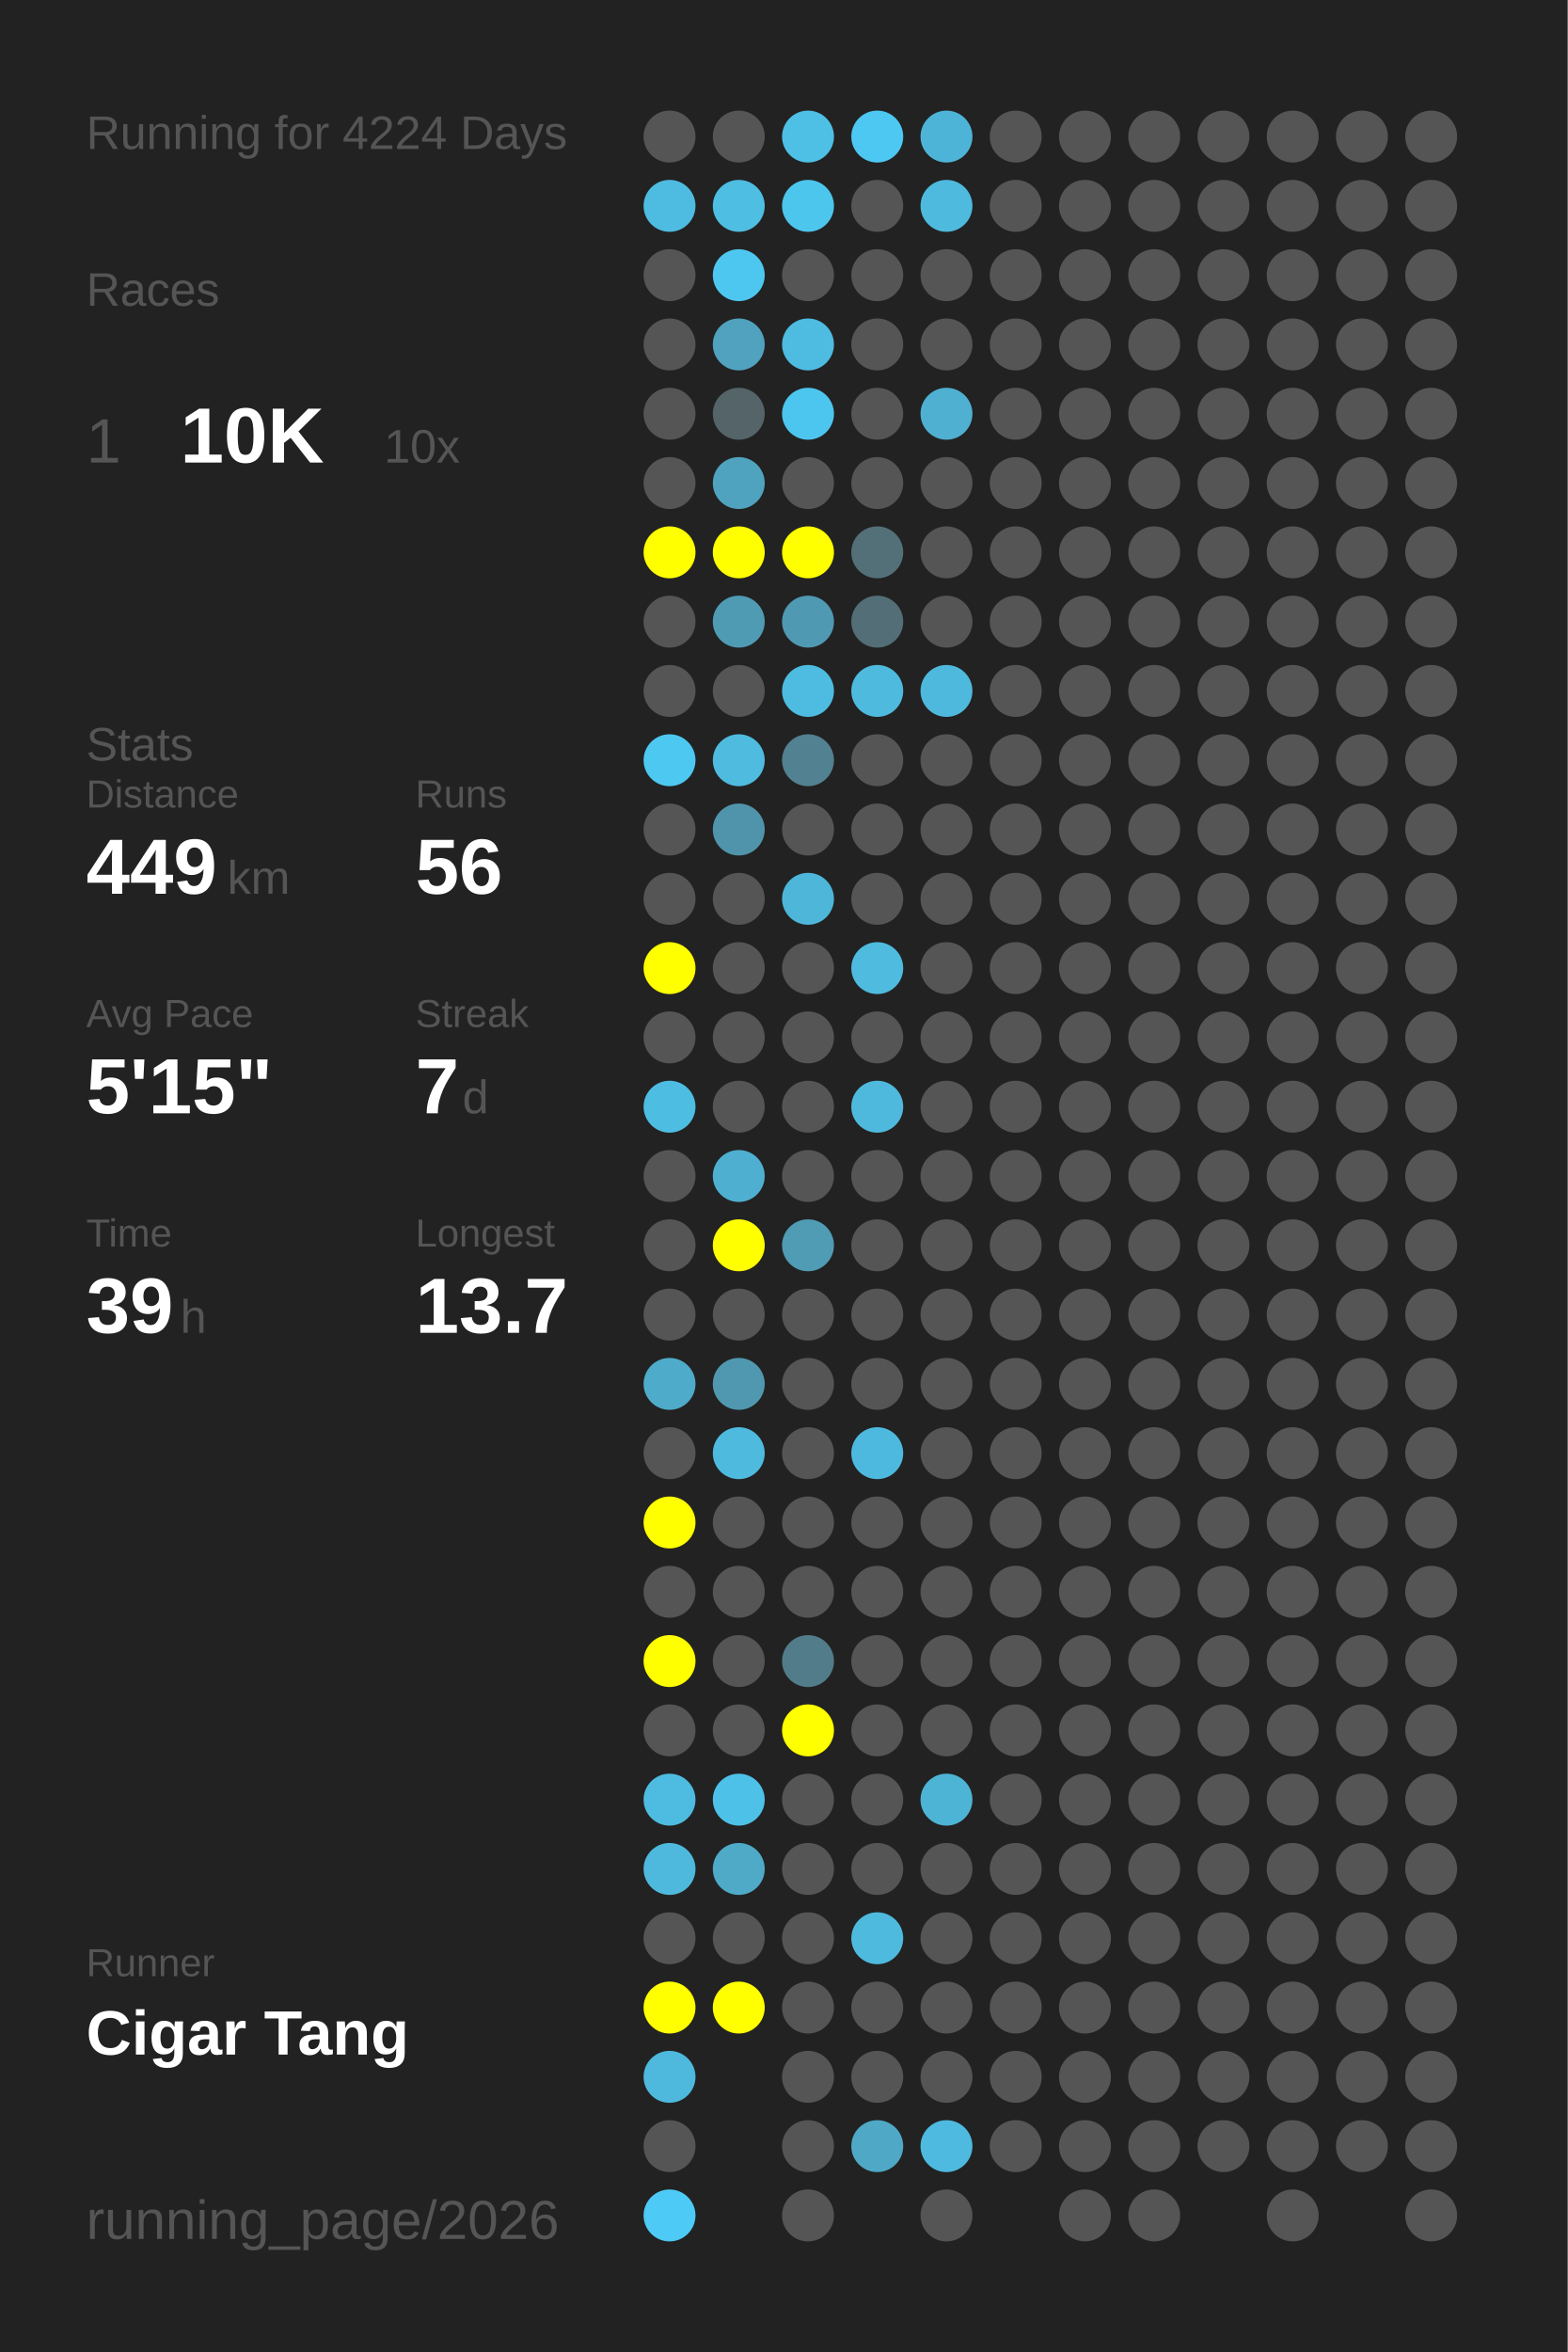
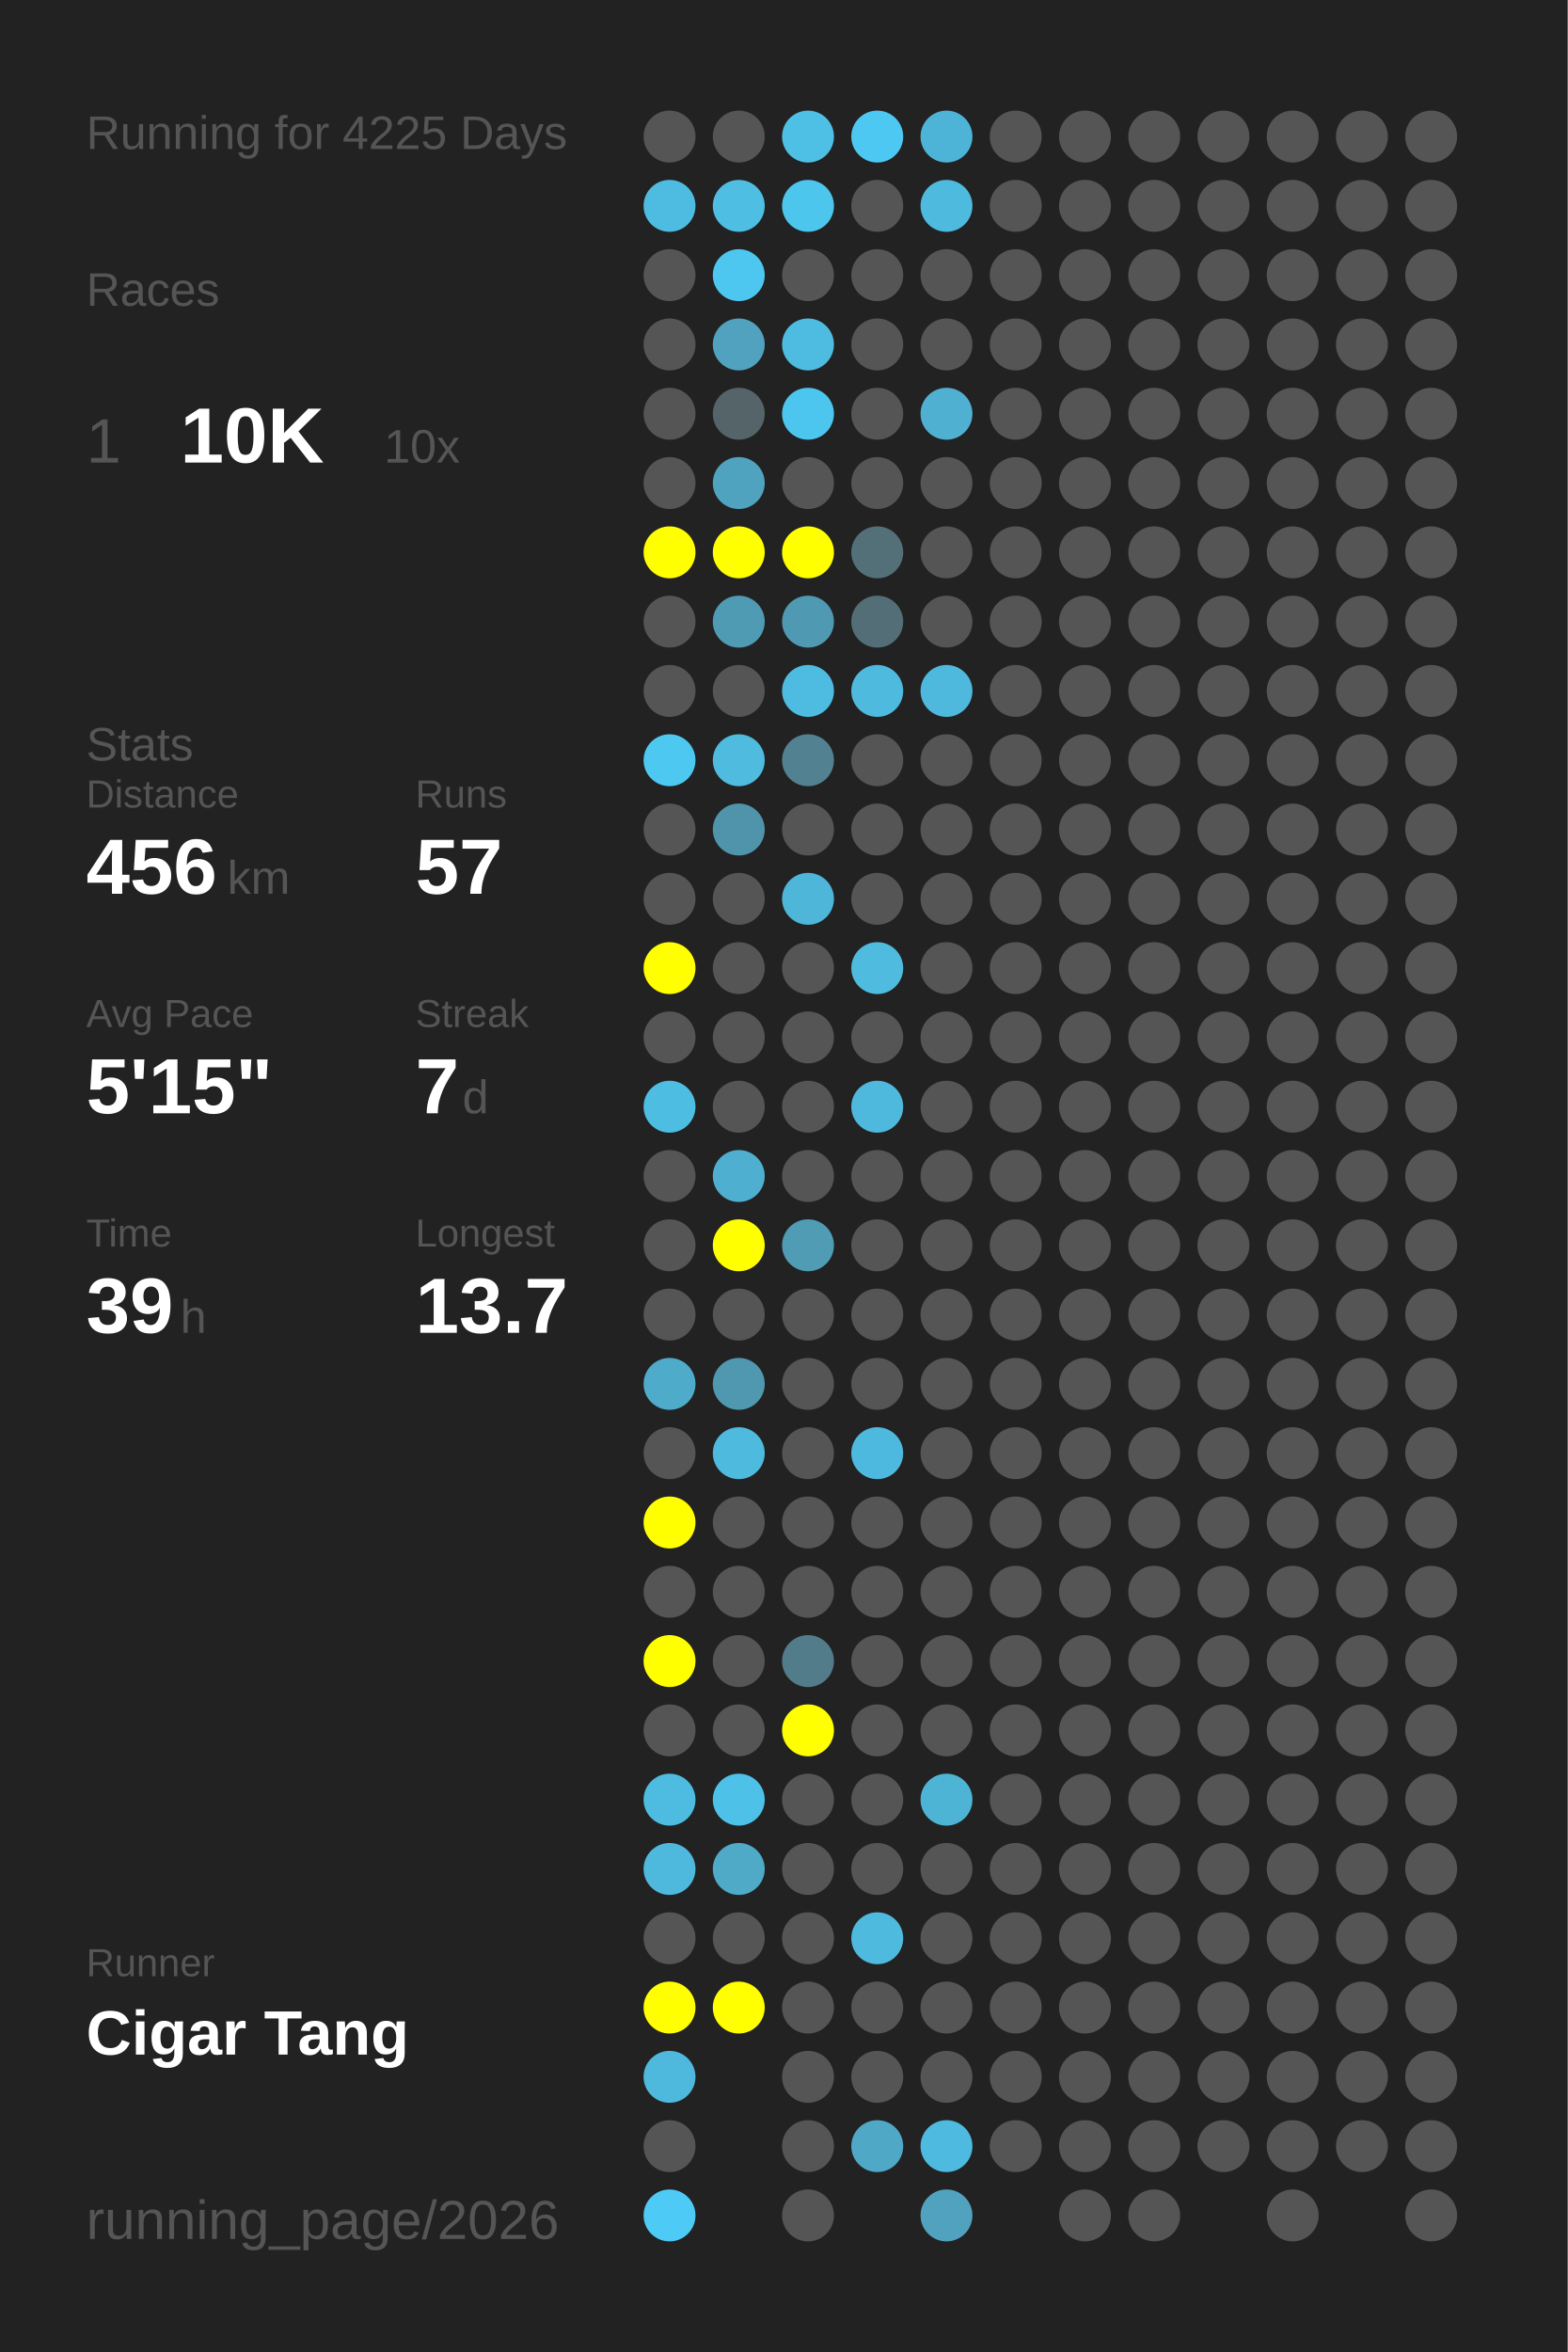
<svg xmlns="http://www.w3.org/2000/svg" baseProfile="full" height="300mm" version="1.1" viewBox="0,0,200,300" width="200mm">
  <defs />
  <rect fill="#222222" height="300" width="200" x="0" y="0" />
-   <text fill="#555555" style="font-size:6px; font-family:Arial;" x="11" y="19">Running for 4224 Days</text>
+   <text fill="#555555" style="font-size:6px; font-family:Arial;" x="11" y="19">Running for 4225 Days</text>
  <text fill="#555555" style="font-size:6px; font-family:Arial;" x="11" y="39">Races</text>
  <text fill="#555555" style="font-size:8px; font-family:Arial;" x="11" y="59">1</text>
  <text fill="#FFFFFF" style="font-size:10px; font-family:Arial; font-weight:bold;" x="23" y="59">10K</text>
  <text fill="#555555" style="font-size:6px; font-family:Arial;" x="49" y="59">10x</text>
  <text fill="#555555" style="font-size:6px; font-family:Arial;" x="11" y="97">Stats</text>
  <text fill="#555555" style="font-size:5px; font-family:Arial;" x="11" y="103">Distance</text>
-   <text fill="#FFFFFF" style="font-size:10px; font-family:Arial; font-weight:bold;" x="11" y="114">449</text>
+   <text fill="#FFFFFF" style="font-size:10px; font-family:Arial; font-weight:bold;" x="11" y="114">456</text>
  <text fill="#555555" style="font-size:6px; font-family:Arial;" x="29" y="114">km</text>
  <text fill="#555555" style="font-size:5px; font-family:Arial;" x="53" y="103">Runs</text>
-   <text fill="#FFFFFF" style="font-size:10px; font-family:Arial; font-weight:bold;" x="53" y="114">56</text>
+   <text fill="#FFFFFF" style="font-size:10px; font-family:Arial; font-weight:bold;" x="53" y="114">57</text>
  <text fill="#555555" style="font-size:5px; font-family:Arial;" x="11" y="131">Avg Pace</text>
  <text fill="#FFFFFF" style="font-size:10px; font-family:Arial; font-weight:bold;" x="11" y="142">5'15"</text>
  <text fill="#555555" style="font-size:5px; font-family:Arial;" x="53" y="131">Streak</text>
  <text fill="#FFFFFF" style="font-size:10px; font-family:Arial; font-weight:bold;" x="53" y="142">7</text>
  <text fill="#555555" style="font-size:6px; font-family:Arial;" x="59" y="142">d</text>
  <text fill="#555555" style="font-size:5px; font-family:Arial;" x="11" y="159">Time</text>
  <text fill="#FFFFFF" style="font-size:10px; font-family:Arial; font-weight:bold;" x="11" y="170">39</text>
  <text fill="#555555" style="font-size:6px; font-family:Arial;" x="23" y="170">h</text>
  <text fill="#555555" style="font-size:5px; font-family:Arial;" x="53" y="159">Longest</text>
  <text fill="#FFFFFF" style="font-size:10px; font-family:Arial; font-weight:bold;" x="53" y="170">13.7</text>
  <text fill="#555555" style="font-size:5px; font-family:Arial;" x="11" y="252.065">Runner</text>
  <text fill="#FFFFFF" style="font-size:8px; font-family:Arial; font-weight:bold;" x="11" y="262.065">Cigar Tang</text>
  <text fill="#555555" style="font-size:7px; font-family:Arial;" x="11" y="285.581">running_page/2026</text>
  <circle cx="85.417" cy="17.419" fill="#555555" r="3.312" />
  <circle cx="85.417" cy="26.258" fill="#4ebce1" r="3.312" />
  <circle cx="85.417" cy="35.097" fill="#555555" r="3.312" />
  <circle cx="85.417" cy="43.935" fill="#555555" r="3.312" />
  <circle cx="85.417" cy="52.774" fill="#555555" r="3.312" />
  <circle cx="85.417" cy="61.613" fill="#555555" r="3.312" />
  <circle cx="85.417" cy="70.452" fill="#FFFF00" r="3.312" />
  <circle cx="85.417" cy="79.29" fill="#555555" r="3.312" />
  <circle cx="85.417" cy="88.129" fill="#555555" r="3.312" />
  <circle cx="85.417" cy="96.968" fill="#4dc8f1" r="3.312" />
  <circle cx="85.417" cy="105.806" fill="#555555" r="3.312" />
  <circle cx="85.417" cy="114.645" fill="#555555" r="3.312" />
  <circle cx="85.417" cy="123.484" fill="#FFFF00" r="3.312" />
  <circle cx="85.417" cy="132.323" fill="#555555" r="3.312" />
  <circle cx="85.417" cy="141.161" fill="#4ebde2" r="3.312" />
  <circle cx="85.417" cy="150" fill="#555555" r="3.312" />
  <circle cx="85.417" cy="158.839" fill="#555555" r="3.312" />
  <circle cx="85.417" cy="167.677" fill="#555555" r="3.312" />
  <circle cx="85.417" cy="176.516" fill="#4fabca" r="3.312" />
  <circle cx="85.417" cy="185.355" fill="#555555" r="3.312" />
  <circle cx="85.417" cy="194.194" fill="#FFFF00" r="3.312" />
  <circle cx="85.417" cy="203.032" fill="#555555" r="3.312" />
  <circle cx="85.417" cy="211.871" fill="#FFFF00" r="3.312" />
  <circle cx="85.417" cy="220.71" fill="#555555" r="3.312" />
  <circle cx="85.417" cy="229.548" fill="#4ebbe0" r="3.312" />
  <circle cx="85.417" cy="238.387" fill="#4eb9dd" r="3.312" />
  <circle cx="85.417" cy="247.226" fill="#555555" r="3.312" />
  <circle cx="85.417" cy="256.065" fill="#FFFF00" r="3.312" />
  <circle cx="85.417" cy="264.903" fill="#4eb9dd" r="3.312" />
  <circle cx="85.417" cy="273.742" fill="#555555" r="3.312" />
  <circle cx="85.417" cy="282.581" fill="#4dcaf5" r="3.312" />
  <circle cx="94.25" cy="17.419" fill="#555555" r="3.312" />
  <circle cx="94.25" cy="26.258" fill="#4ebee3" r="3.312" />
  <circle cx="94.25" cy="35.097" fill="#4dc7f0" r="3.312" />
  <circle cx="94.25" cy="43.935" fill="#50a2be" r="3.312" />
  <circle cx="94.25" cy="52.774" fill="#546469" r="3.312" />
  <circle cx="94.25" cy="61.613" fill="#4fa3bf" r="3.312" />
  <circle cx="94.25" cy="70.452" fill="#FFFF00" r="3.312" />
  <circle cx="94.25" cy="79.29" fill="#509bb4" r="3.312" />
  <circle cx="94.25" cy="88.129" fill="#555555" r="3.312" />
  <circle cx="94.25" cy="96.968" fill="#4ebbdf" r="3.312" />
  <circle cx="94.25" cy="105.806" fill="#5094ab" r="3.312" />
  <circle cx="94.25" cy="114.645" fill="#555555" r="3.312" />
  <circle cx="94.25" cy="123.484" fill="#555555" r="3.312" />
  <circle cx="94.25" cy="132.323" fill="#555555" r="3.312" />
  <circle cx="94.25" cy="141.161" fill="#555555" r="3.312" />
  <circle cx="94.25" cy="150" fill="#4fafd0" r="3.312" />
  <circle cx="94.25" cy="158.839" fill="#FFFF00" r="3.312" />
  <circle cx="94.25" cy="167.677" fill="#555555" r="3.312" />
  <circle cx="94.25" cy="176.516" fill="#5098b0" r="3.312" />
  <circle cx="94.25" cy="185.355" fill="#4ebade" r="3.312" />
  <circle cx="94.25" cy="194.194" fill="#555555" r="3.312" />
  <circle cx="94.25" cy="203.032" fill="#555555" r="3.312" />
  <circle cx="94.25" cy="211.871" fill="#555555" r="3.312" />
  <circle cx="94.25" cy="220.71" fill="#555555" r="3.312" />
  <circle cx="94.25" cy="229.548" fill="#4ec1e8" r="3.312" />
  <circle cx="94.25" cy="238.387" fill="#4faac8" r="3.312" />
  <circle cx="94.25" cy="247.226" fill="#555555" r="3.312" />
  <circle cx="94.25" cy="256.065" fill="#FFFF00" r="3.312" />
  <circle cx="103.083" cy="17.419" fill="#4ec0e6" r="3.312" />
  <circle cx="103.083" cy="26.258" fill="#4dc6ee" r="3.312" />
  <circle cx="103.083" cy="35.097" fill="#555555" r="3.312" />
  <circle cx="103.083" cy="43.935" fill="#4ebce1" r="3.312" />
  <circle cx="103.083" cy="52.774" fill="#4dc6ef" r="3.312" />
  <circle cx="103.083" cy="61.613" fill="#555555" r="3.312" />
  <circle cx="103.083" cy="70.452" fill="#FFFF00" r="3.312" />
  <circle cx="103.083" cy="79.29" fill="#5099b2" r="3.312" />
  <circle cx="103.083" cy="88.129" fill="#4ebce1" r="3.312" />
  <circle cx="103.083" cy="96.968" fill="#528191" r="3.312" />
  <circle cx="103.083" cy="105.806" fill="#555555" r="3.312" />
  <circle cx="103.083" cy="114.645" fill="#4eb6d9" r="3.312" />
  <circle cx="103.083" cy="123.484" fill="#555555" r="3.312" />
  <circle cx="103.083" cy="132.323" fill="#555555" r="3.312" />
  <circle cx="103.083" cy="141.161" fill="#555555" r="3.312" />
  <circle cx="103.083" cy="150" fill="#555555" r="3.312" />
  <circle cx="103.083" cy="158.839" fill="#509cb5" r="3.312" />
  <circle cx="103.083" cy="167.677" fill="#555555" r="3.312" />
  <circle cx="103.083" cy="176.516" fill="#555555" r="3.312" />
  <circle cx="103.083" cy="185.355" fill="#555555" r="3.312" />
  <circle cx="103.083" cy="194.194" fill="#555555" r="3.312" />
  <circle cx="103.083" cy="203.032" fill="#555555" r="3.312" />
  <circle cx="103.083" cy="211.871" fill="#527c8a" r="3.312" />
  <circle cx="103.083" cy="220.71" fill="#FFFF00" r="3.312" />
  <circle cx="103.083" cy="229.548" fill="#555555" r="3.312" />
  <circle cx="103.083" cy="238.387" fill="#555555" r="3.312" />
  <circle cx="103.083" cy="247.226" fill="#555555" r="3.312" />
  <circle cx="103.083" cy="256.065" fill="#555555" r="3.312" />
  <circle cx="103.083" cy="264.903" fill="#555555" r="3.312" />
  <circle cx="103.083" cy="273.742" fill="#555555" r="3.312" />
  <circle cx="103.083" cy="282.581" fill="#555555" r="3.312" />
  <circle cx="111.917" cy="17.419" fill="#4dc8f2" r="3.312" />
  <circle cx="111.917" cy="26.258" fill="#555555" r="3.312" />
  <circle cx="111.917" cy="35.097" fill="#555555" r="3.312" />
  <circle cx="111.917" cy="43.935" fill="#555555" r="3.312" />
  <circle cx="111.917" cy="52.774" fill="#555555" r="3.312" />
  <circle cx="111.917" cy="61.613" fill="#555555" r="3.312" />
  <circle cx="111.917" cy="70.452" fill="#537079" r="3.312" />
  <circle cx="111.917" cy="79.29" fill="#536e77" r="3.312" />
  <circle cx="111.917" cy="88.129" fill="#4ebade" r="3.312" />
  <circle cx="111.917" cy="96.968" fill="#555555" r="3.312" />
  <circle cx="111.917" cy="105.806" fill="#555555" r="3.312" />
  <circle cx="111.917" cy="114.645" fill="#555555" r="3.312" />
  <circle cx="111.917" cy="123.484" fill="#4ebbdf" r="3.312" />
  <circle cx="111.917" cy="132.323" fill="#555555" r="3.312" />
  <circle cx="111.917" cy="141.161" fill="#4eb9dd" r="3.312" />
  <circle cx="111.917" cy="150" fill="#555555" r="3.312" />
  <circle cx="111.917" cy="158.839" fill="#555555" r="3.312" />
  <circle cx="111.917" cy="167.677" fill="#555555" r="3.312" />
  <circle cx="111.917" cy="176.516" fill="#555555" r="3.312" />
  <circle cx="111.917" cy="185.355" fill="#4eb9de" r="3.312" />
  <circle cx="111.917" cy="194.194" fill="#555555" r="3.312" />
  <circle cx="111.917" cy="203.032" fill="#555555" r="3.312" />
  <circle cx="111.917" cy="211.871" fill="#555555" r="3.312" />
  <circle cx="111.917" cy="220.71" fill="#555555" r="3.312" />
  <circle cx="111.917" cy="229.548" fill="#555555" r="3.312" />
  <circle cx="111.917" cy="238.387" fill="#555555" r="3.312" />
  <circle cx="111.917" cy="247.226" fill="#4ebade" r="3.312" />
  <circle cx="111.917" cy="256.065" fill="#555555" r="3.312" />
  <circle cx="111.917" cy="264.903" fill="#555555" r="3.312" />
  <circle cx="111.917" cy="273.742" fill="#4fa8c6" r="3.312" />
  <circle cx="120.75" cy="17.419" fill="#4eb4d7" r="3.312" />
  <circle cx="120.75" cy="26.258" fill="#4ebade" r="3.312" />
  <circle cx="120.75" cy="35.097" fill="#555555" r="3.312" />
  <circle cx="120.75" cy="43.935" fill="#555555" r="3.312" />
  <circle cx="120.75" cy="52.774" fill="#4fb0d1" r="3.312" />
  <circle cx="120.75" cy="61.613" fill="#555555" r="3.312" />
  <circle cx="120.75" cy="70.452" fill="#555555" r="3.312" />
  <circle cx="120.75" cy="79.29" fill="#555555" r="3.312" />
  <circle cx="120.75" cy="88.129" fill="#4eb9dd" r="3.312" />
  <circle cx="120.75" cy="96.968" fill="#555555" r="3.312" />
  <circle cx="120.75" cy="105.806" fill="#555555" r="3.312" />
  <circle cx="120.75" cy="114.645" fill="#555555" r="3.312" />
  <circle cx="120.75" cy="123.484" fill="#555555" r="3.312" />
  <circle cx="120.75" cy="132.323" fill="#555555" r="3.312" />
  <circle cx="120.75" cy="141.161" fill="#555555" r="3.312" />
  <circle cx="120.75" cy="150" fill="#555555" r="3.312" />
  <circle cx="120.75" cy="158.839" fill="#555555" r="3.312" />
  <circle cx="120.75" cy="167.677" fill="#555555" r="3.312" />
  <circle cx="120.75" cy="176.516" fill="#555555" r="3.312" />
  <circle cx="120.75" cy="185.355" fill="#555555" r="3.312" />
  <circle cx="120.75" cy="194.194" fill="#555555" r="3.312" />
  <circle cx="120.75" cy="203.032" fill="#555555" r="3.312" />
  <circle cx="120.75" cy="211.871" fill="#555555" r="3.312" />
  <circle cx="120.75" cy="220.71" fill="#555555" r="3.312" />
  <circle cx="120.75" cy="229.548" fill="#4eb4d6" r="3.312" />
  <circle cx="120.75" cy="238.387" fill="#555555" r="3.312" />
  <circle cx="120.75" cy="247.226" fill="#555555" r="3.312" />
  <circle cx="120.75" cy="256.065" fill="#555555" r="3.312" />
  <circle cx="120.75" cy="264.903" fill="#555555" r="3.312" />
  <circle cx="120.75" cy="273.742" fill="#4ebadf" r="3.312" />
-   <circle cx="120.75" cy="282.581" fill="#555555" r="3.312" />
+   <circle cx="120.75" cy="282.581" fill="#50a2bf" r="3.312" />
  <circle cx="129.583" cy="17.419" fill="#555555" r="3.312" />
  <circle cx="129.583" cy="26.258" fill="#555555" r="3.312" />
  <circle cx="129.583" cy="35.097" fill="#555555" r="3.312" />
  <circle cx="129.583" cy="43.935" fill="#555555" r="3.312" />
  <circle cx="129.583" cy="52.774" fill="#555555" r="3.312" />
  <circle cx="129.583" cy="61.613" fill="#555555" r="3.312" />
  <circle cx="129.583" cy="70.452" fill="#555555" r="3.312" />
  <circle cx="129.583" cy="79.29" fill="#555555" r="3.312" />
  <circle cx="129.583" cy="88.129" fill="#555555" r="3.312" />
  <circle cx="129.583" cy="96.968" fill="#555555" r="3.312" />
  <circle cx="129.583" cy="105.806" fill="#555555" r="3.312" />
  <circle cx="129.583" cy="114.645" fill="#555555" r="3.312" />
  <circle cx="129.583" cy="123.484" fill="#555555" r="3.312" />
  <circle cx="129.583" cy="132.323" fill="#555555" r="3.312" />
  <circle cx="129.583" cy="141.161" fill="#555555" r="3.312" />
  <circle cx="129.583" cy="150" fill="#555555" r="3.312" />
  <circle cx="129.583" cy="158.839" fill="#555555" r="3.312" />
  <circle cx="129.583" cy="167.677" fill="#555555" r="3.312" />
  <circle cx="129.583" cy="176.516" fill="#555555" r="3.312" />
  <circle cx="129.583" cy="185.355" fill="#555555" r="3.312" />
  <circle cx="129.583" cy="194.194" fill="#555555" r="3.312" />
  <circle cx="129.583" cy="203.032" fill="#555555" r="3.312" />
  <circle cx="129.583" cy="211.871" fill="#555555" r="3.312" />
  <circle cx="129.583" cy="220.71" fill="#555555" r="3.312" />
  <circle cx="129.583" cy="229.548" fill="#555555" r="3.312" />
  <circle cx="129.583" cy="238.387" fill="#555555" r="3.312" />
  <circle cx="129.583" cy="247.226" fill="#555555" r="3.312" />
  <circle cx="129.583" cy="256.065" fill="#555555" r="3.312" />
  <circle cx="129.583" cy="264.903" fill="#555555" r="3.312" />
  <circle cx="129.583" cy="273.742" fill="#555555" r="3.312" />
  <circle cx="138.417" cy="17.419" fill="#555555" r="3.312" />
  <circle cx="138.417" cy="26.258" fill="#555555" r="3.312" />
  <circle cx="138.417" cy="35.097" fill="#555555" r="3.312" />
  <circle cx="138.417" cy="43.935" fill="#555555" r="3.312" />
  <circle cx="138.417" cy="52.774" fill="#555555" r="3.312" />
  <circle cx="138.417" cy="61.613" fill="#555555" r="3.312" />
  <circle cx="138.417" cy="70.452" fill="#555555" r="3.312" />
  <circle cx="138.417" cy="79.29" fill="#555555" r="3.312" />
  <circle cx="138.417" cy="88.129" fill="#555555" r="3.312" />
  <circle cx="138.417" cy="96.968" fill="#555555" r="3.312" />
  <circle cx="138.417" cy="105.806" fill="#555555" r="3.312" />
  <circle cx="138.417" cy="114.645" fill="#555555" r="3.312" />
  <circle cx="138.417" cy="123.484" fill="#555555" r="3.312" />
  <circle cx="138.417" cy="132.323" fill="#555555" r="3.312" />
  <circle cx="138.417" cy="141.161" fill="#555555" r="3.312" />
  <circle cx="138.417" cy="150" fill="#555555" r="3.312" />
  <circle cx="138.417" cy="158.839" fill="#555555" r="3.312" />
  <circle cx="138.417" cy="167.677" fill="#555555" r="3.312" />
  <circle cx="138.417" cy="176.516" fill="#555555" r="3.312" />
  <circle cx="138.417" cy="185.355" fill="#555555" r="3.312" />
  <circle cx="138.417" cy="194.194" fill="#555555" r="3.312" />
  <circle cx="138.417" cy="203.032" fill="#555555" r="3.312" />
  <circle cx="138.417" cy="211.871" fill="#555555" r="3.312" />
  <circle cx="138.417" cy="220.71" fill="#555555" r="3.312" />
  <circle cx="138.417" cy="229.548" fill="#555555" r="3.312" />
  <circle cx="138.417" cy="238.387" fill="#555555" r="3.312" />
  <circle cx="138.417" cy="247.226" fill="#555555" r="3.312" />
  <circle cx="138.417" cy="256.065" fill="#555555" r="3.312" />
  <circle cx="138.417" cy="264.903" fill="#555555" r="3.312" />
  <circle cx="138.417" cy="273.742" fill="#555555" r="3.312" />
  <circle cx="138.417" cy="282.581" fill="#555555" r="3.312" />
  <circle cx="147.25" cy="17.419" fill="#555555" r="3.312" />
  <circle cx="147.25" cy="26.258" fill="#555555" r="3.312" />
  <circle cx="147.25" cy="35.097" fill="#555555" r="3.312" />
  <circle cx="147.25" cy="43.935" fill="#555555" r="3.312" />
  <circle cx="147.25" cy="52.774" fill="#555555" r="3.312" />
  <circle cx="147.25" cy="61.613" fill="#555555" r="3.312" />
  <circle cx="147.25" cy="70.452" fill="#555555" r="3.312" />
  <circle cx="147.25" cy="79.29" fill="#555555" r="3.312" />
  <circle cx="147.25" cy="88.129" fill="#555555" r="3.312" />
  <circle cx="147.25" cy="96.968" fill="#555555" r="3.312" />
  <circle cx="147.25" cy="105.806" fill="#555555" r="3.312" />
  <circle cx="147.25" cy="114.645" fill="#555555" r="3.312" />
  <circle cx="147.25" cy="123.484" fill="#555555" r="3.312" />
  <circle cx="147.25" cy="132.323" fill="#555555" r="3.312" />
  <circle cx="147.25" cy="141.161" fill="#555555" r="3.312" />
  <circle cx="147.25" cy="150" fill="#555555" r="3.312" />
  <circle cx="147.25" cy="158.839" fill="#555555" r="3.312" />
  <circle cx="147.25" cy="167.677" fill="#555555" r="3.312" />
  <circle cx="147.25" cy="176.516" fill="#555555" r="3.312" />
  <circle cx="147.25" cy="185.355" fill="#555555" r="3.312" />
  <circle cx="147.25" cy="194.194" fill="#555555" r="3.312" />
  <circle cx="147.25" cy="203.032" fill="#555555" r="3.312" />
  <circle cx="147.25" cy="211.871" fill="#555555" r="3.312" />
  <circle cx="147.25" cy="220.71" fill="#555555" r="3.312" />
  <circle cx="147.25" cy="229.548" fill="#555555" r="3.312" />
  <circle cx="147.25" cy="238.387" fill="#555555" r="3.312" />
  <circle cx="147.25" cy="247.226" fill="#555555" r="3.312" />
  <circle cx="147.25" cy="256.065" fill="#555555" r="3.312" />
  <circle cx="147.25" cy="264.903" fill="#555555" r="3.312" />
  <circle cx="147.25" cy="273.742" fill="#555555" r="3.312" />
  <circle cx="147.25" cy="282.581" fill="#555555" r="3.312" />
  <circle cx="156.083" cy="17.419" fill="#555555" r="3.312" />
  <circle cx="156.083" cy="26.258" fill="#555555" r="3.312" />
  <circle cx="156.083" cy="35.097" fill="#555555" r="3.312" />
  <circle cx="156.083" cy="43.935" fill="#555555" r="3.312" />
  <circle cx="156.083" cy="52.774" fill="#555555" r="3.312" />
  <circle cx="156.083" cy="61.613" fill="#555555" r="3.312" />
  <circle cx="156.083" cy="70.452" fill="#555555" r="3.312" />
  <circle cx="156.083" cy="79.29" fill="#555555" r="3.312" />
  <circle cx="156.083" cy="88.129" fill="#555555" r="3.312" />
  <circle cx="156.083" cy="96.968" fill="#555555" r="3.312" />
  <circle cx="156.083" cy="105.806" fill="#555555" r="3.312" />
  <circle cx="156.083" cy="114.645" fill="#555555" r="3.312" />
  <circle cx="156.083" cy="123.484" fill="#555555" r="3.312" />
  <circle cx="156.083" cy="132.323" fill="#555555" r="3.312" />
  <circle cx="156.083" cy="141.161" fill="#555555" r="3.312" />
  <circle cx="156.083" cy="150" fill="#555555" r="3.312" />
  <circle cx="156.083" cy="158.839" fill="#555555" r="3.312" />
  <circle cx="156.083" cy="167.677" fill="#555555" r="3.312" />
  <circle cx="156.083" cy="176.516" fill="#555555" r="3.312" />
  <circle cx="156.083" cy="185.355" fill="#555555" r="3.312" />
  <circle cx="156.083" cy="194.194" fill="#555555" r="3.312" />
  <circle cx="156.083" cy="203.032" fill="#555555" r="3.312" />
  <circle cx="156.083" cy="211.871" fill="#555555" r="3.312" />
  <circle cx="156.083" cy="220.71" fill="#555555" r="3.312" />
  <circle cx="156.083" cy="229.548" fill="#555555" r="3.312" />
  <circle cx="156.083" cy="238.387" fill="#555555" r="3.312" />
  <circle cx="156.083" cy="247.226" fill="#555555" r="3.312" />
  <circle cx="156.083" cy="256.065" fill="#555555" r="3.312" />
  <circle cx="156.083" cy="264.903" fill="#555555" r="3.312" />
  <circle cx="156.083" cy="273.742" fill="#555555" r="3.312" />
  <circle cx="164.917" cy="17.419" fill="#555555" r="3.312" />
  <circle cx="164.917" cy="26.258" fill="#555555" r="3.312" />
  <circle cx="164.917" cy="35.097" fill="#555555" r="3.312" />
  <circle cx="164.917" cy="43.935" fill="#555555" r="3.312" />
  <circle cx="164.917" cy="52.774" fill="#555555" r="3.312" />
  <circle cx="164.917" cy="61.613" fill="#555555" r="3.312" />
  <circle cx="164.917" cy="70.452" fill="#555555" r="3.312" />
  <circle cx="164.917" cy="79.29" fill="#555555" r="3.312" />
  <circle cx="164.917" cy="88.129" fill="#555555" r="3.312" />
  <circle cx="164.917" cy="96.968" fill="#555555" r="3.312" />
  <circle cx="164.917" cy="105.806" fill="#555555" r="3.312" />
  <circle cx="164.917" cy="114.645" fill="#555555" r="3.312" />
  <circle cx="164.917" cy="123.484" fill="#555555" r="3.312" />
  <circle cx="164.917" cy="132.323" fill="#555555" r="3.312" />
  <circle cx="164.917" cy="141.161" fill="#555555" r="3.312" />
  <circle cx="164.917" cy="150" fill="#555555" r="3.312" />
  <circle cx="164.917" cy="158.839" fill="#555555" r="3.312" />
  <circle cx="164.917" cy="167.677" fill="#555555" r="3.312" />
  <circle cx="164.917" cy="176.516" fill="#555555" r="3.312" />
  <circle cx="164.917" cy="185.355" fill="#555555" r="3.312" />
  <circle cx="164.917" cy="194.194" fill="#555555" r="3.312" />
  <circle cx="164.917" cy="203.032" fill="#555555" r="3.312" />
  <circle cx="164.917" cy="211.871" fill="#555555" r="3.312" />
  <circle cx="164.917" cy="220.71" fill="#555555" r="3.312" />
  <circle cx="164.917" cy="229.548" fill="#555555" r="3.312" />
  <circle cx="164.917" cy="238.387" fill="#555555" r="3.312" />
  <circle cx="164.917" cy="247.226" fill="#555555" r="3.312" />
  <circle cx="164.917" cy="256.065" fill="#555555" r="3.312" />
  <circle cx="164.917" cy="264.903" fill="#555555" r="3.312" />
  <circle cx="164.917" cy="273.742" fill="#555555" r="3.312" />
  <circle cx="164.917" cy="282.581" fill="#555555" r="3.312" />
  <circle cx="173.75" cy="17.419" fill="#555555" r="3.312" />
  <circle cx="173.75" cy="26.258" fill="#555555" r="3.312" />
  <circle cx="173.75" cy="35.097" fill="#555555" r="3.312" />
  <circle cx="173.75" cy="43.935" fill="#555555" r="3.312" />
  <circle cx="173.75" cy="52.774" fill="#555555" r="3.312" />
  <circle cx="173.75" cy="61.613" fill="#555555" r="3.312" />
  <circle cx="173.75" cy="70.452" fill="#555555" r="3.312" />
  <circle cx="173.75" cy="79.29" fill="#555555" r="3.312" />
  <circle cx="173.75" cy="88.129" fill="#555555" r="3.312" />
  <circle cx="173.75" cy="96.968" fill="#555555" r="3.312" />
  <circle cx="173.75" cy="105.806" fill="#555555" r="3.312" />
  <circle cx="173.75" cy="114.645" fill="#555555" r="3.312" />
  <circle cx="173.75" cy="123.484" fill="#555555" r="3.312" />
  <circle cx="173.75" cy="132.323" fill="#555555" r="3.312" />
  <circle cx="173.75" cy="141.161" fill="#555555" r="3.312" />
  <circle cx="173.75" cy="150" fill="#555555" r="3.312" />
  <circle cx="173.75" cy="158.839" fill="#555555" r="3.312" />
  <circle cx="173.75" cy="167.677" fill="#555555" r="3.312" />
  <circle cx="173.75" cy="176.516" fill="#555555" r="3.312" />
  <circle cx="173.75" cy="185.355" fill="#555555" r="3.312" />
  <circle cx="173.75" cy="194.194" fill="#555555" r="3.312" />
  <circle cx="173.75" cy="203.032" fill="#555555" r="3.312" />
  <circle cx="173.75" cy="211.871" fill="#555555" r="3.312" />
  <circle cx="173.75" cy="220.71" fill="#555555" r="3.312" />
  <circle cx="173.75" cy="229.548" fill="#555555" r="3.312" />
  <circle cx="173.75" cy="238.387" fill="#555555" r="3.312" />
  <circle cx="173.75" cy="247.226" fill="#555555" r="3.312" />
  <circle cx="173.75" cy="256.065" fill="#555555" r="3.312" />
  <circle cx="173.75" cy="264.903" fill="#555555" r="3.312" />
  <circle cx="173.75" cy="273.742" fill="#555555" r="3.312" />
  <circle cx="182.583" cy="17.419" fill="#555555" r="3.312" />
  <circle cx="182.583" cy="26.258" fill="#555555" r="3.312" />
  <circle cx="182.583" cy="35.097" fill="#555555" r="3.312" />
  <circle cx="182.583" cy="43.935" fill="#555555" r="3.312" />
  <circle cx="182.583" cy="52.774" fill="#555555" r="3.312" />
  <circle cx="182.583" cy="61.613" fill="#555555" r="3.312" />
  <circle cx="182.583" cy="70.452" fill="#555555" r="3.312" />
  <circle cx="182.583" cy="79.29" fill="#555555" r="3.312" />
  <circle cx="182.583" cy="88.129" fill="#555555" r="3.312" />
  <circle cx="182.583" cy="96.968" fill="#555555" r="3.312" />
  <circle cx="182.583" cy="105.806" fill="#555555" r="3.312" />
  <circle cx="182.583" cy="114.645" fill="#555555" r="3.312" />
  <circle cx="182.583" cy="123.484" fill="#555555" r="3.312" />
  <circle cx="182.583" cy="132.323" fill="#555555" r="3.312" />
  <circle cx="182.583" cy="141.161" fill="#555555" r="3.312" />
  <circle cx="182.583" cy="150" fill="#555555" r="3.312" />
  <circle cx="182.583" cy="158.839" fill="#555555" r="3.312" />
  <circle cx="182.583" cy="167.677" fill="#555555" r="3.312" />
  <circle cx="182.583" cy="176.516" fill="#555555" r="3.312" />
  <circle cx="182.583" cy="185.355" fill="#555555" r="3.312" />
  <circle cx="182.583" cy="194.194" fill="#555555" r="3.312" />
  <circle cx="182.583" cy="203.032" fill="#555555" r="3.312" />
  <circle cx="182.583" cy="211.871" fill="#555555" r="3.312" />
  <circle cx="182.583" cy="220.71" fill="#555555" r="3.312" />
  <circle cx="182.583" cy="229.548" fill="#555555" r="3.312" />
  <circle cx="182.583" cy="238.387" fill="#555555" r="3.312" />
  <circle cx="182.583" cy="247.226" fill="#555555" r="3.312" />
  <circle cx="182.583" cy="256.065" fill="#555555" r="3.312" />
  <circle cx="182.583" cy="264.903" fill="#555555" r="3.312" />
  <circle cx="182.583" cy="273.742" fill="#555555" r="3.312" />
  <circle cx="182.583" cy="282.581" fill="#555555" r="3.312" />
</svg>
